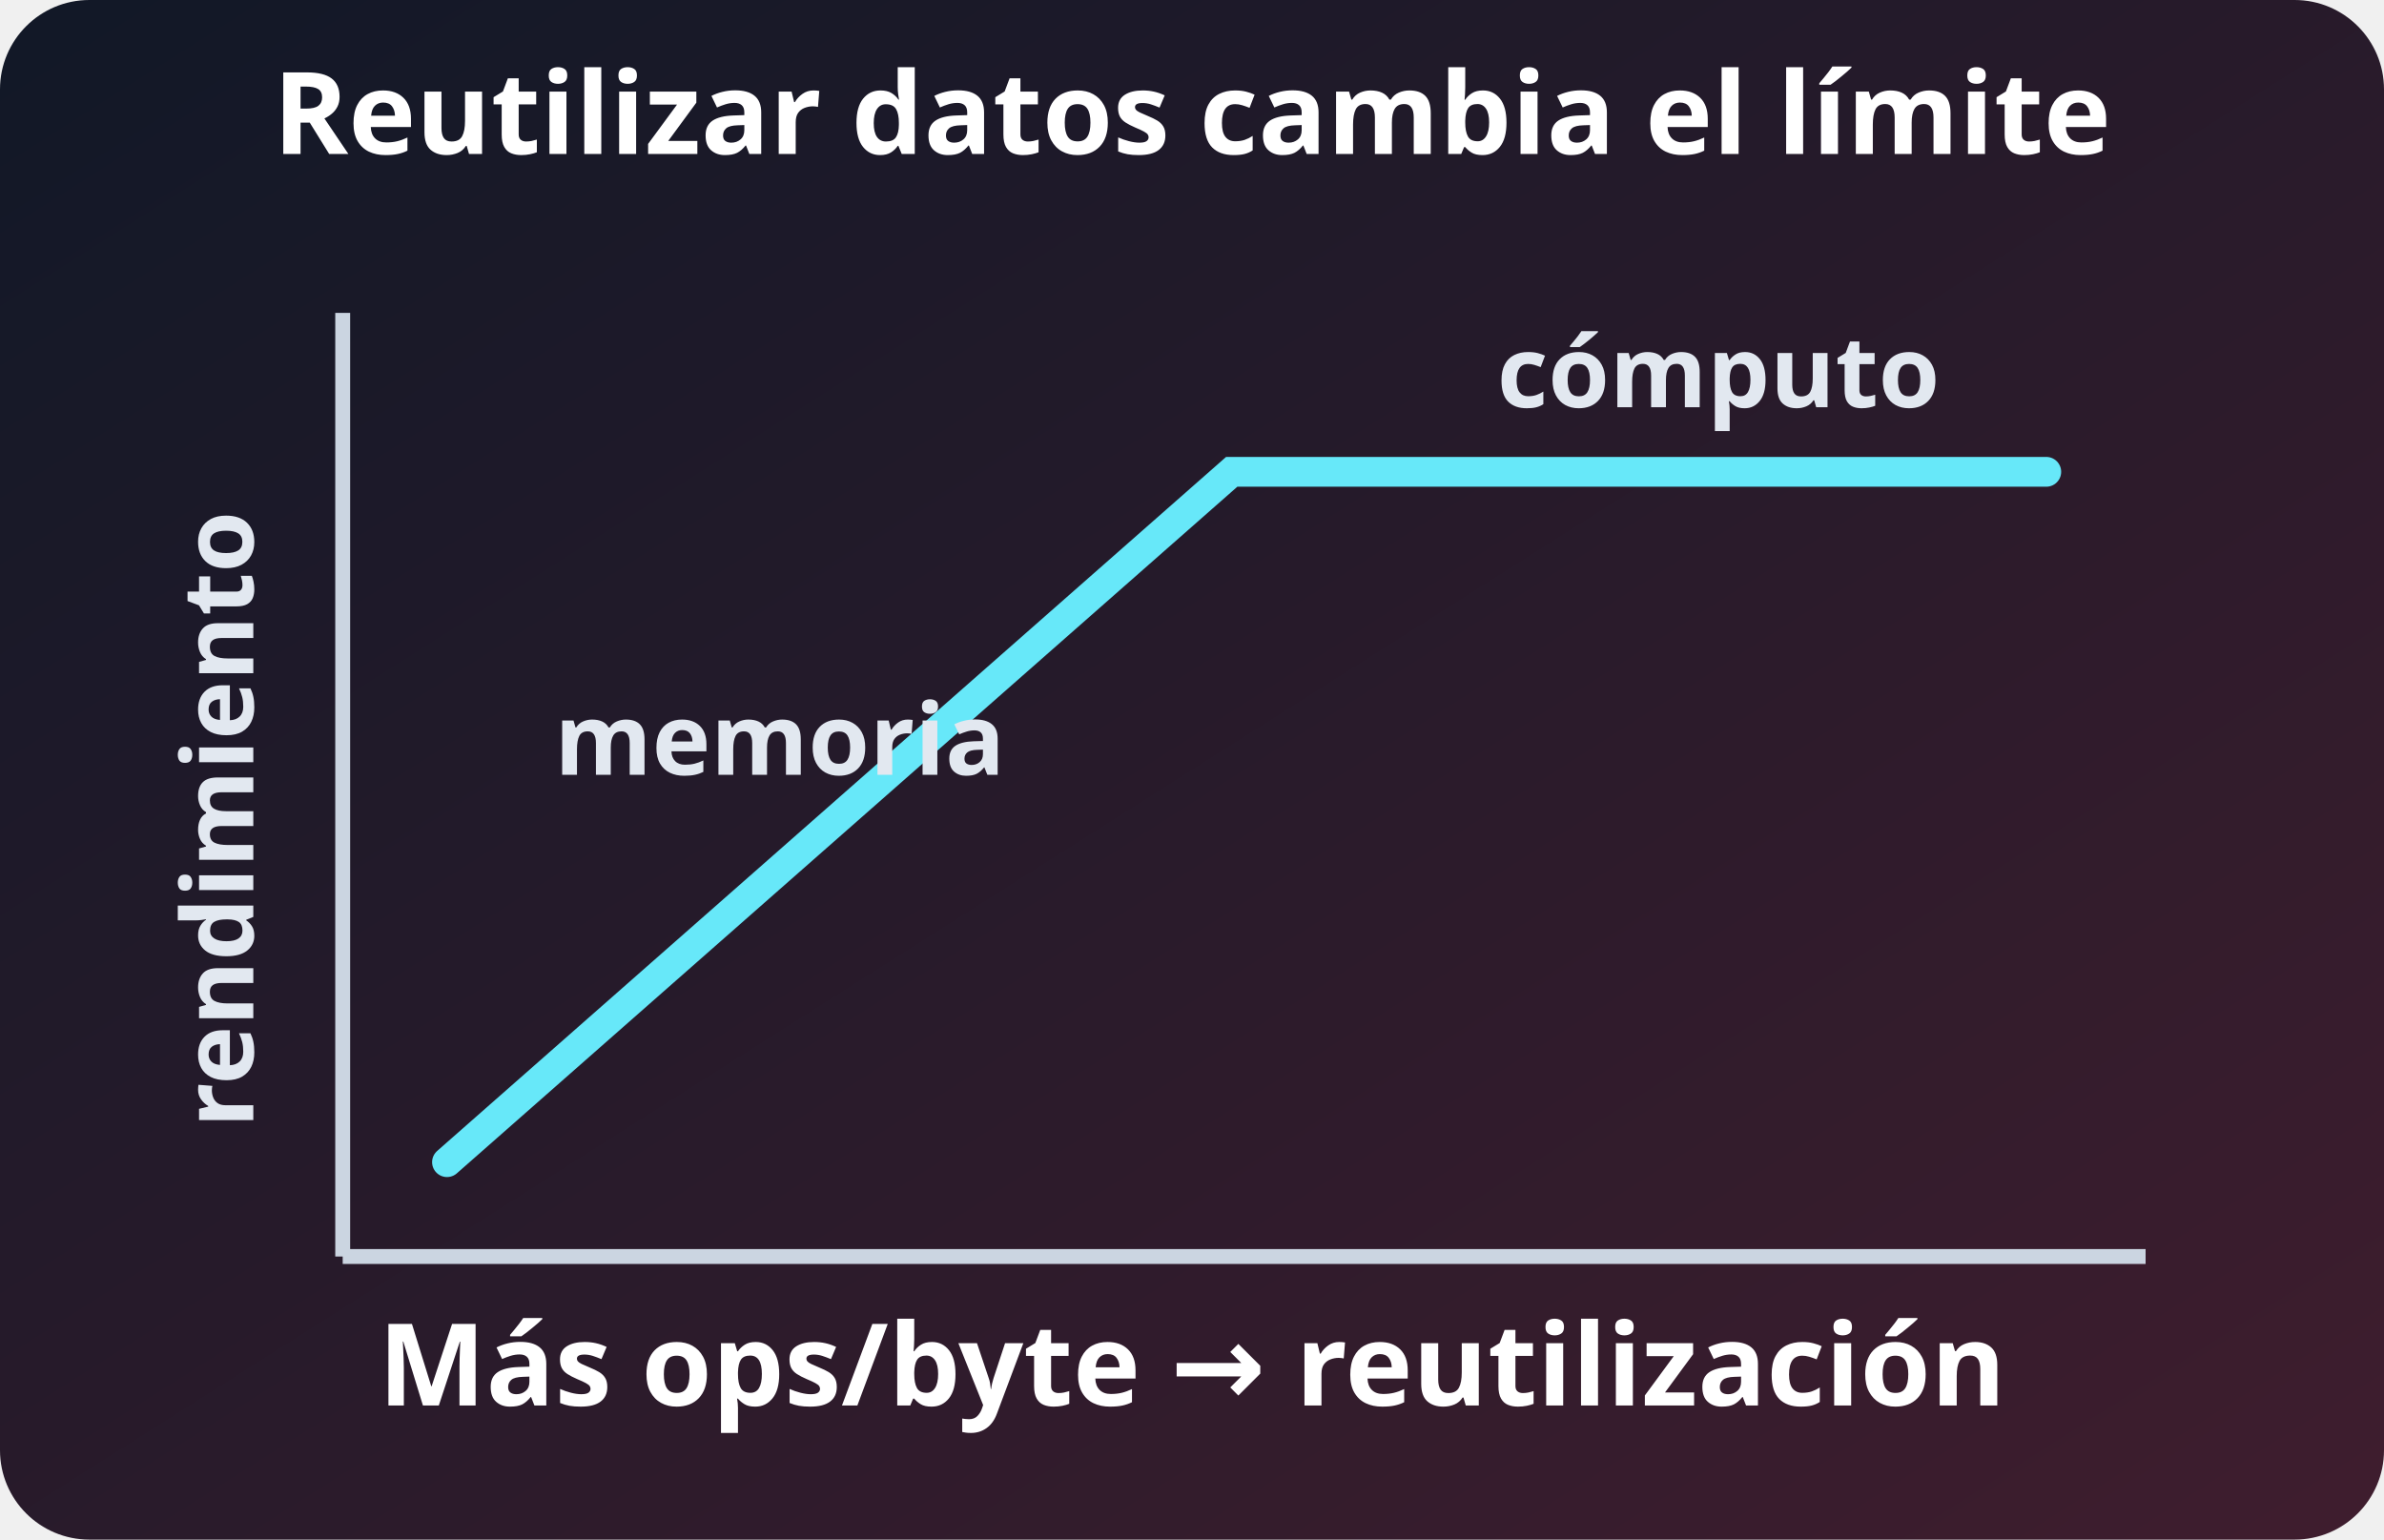
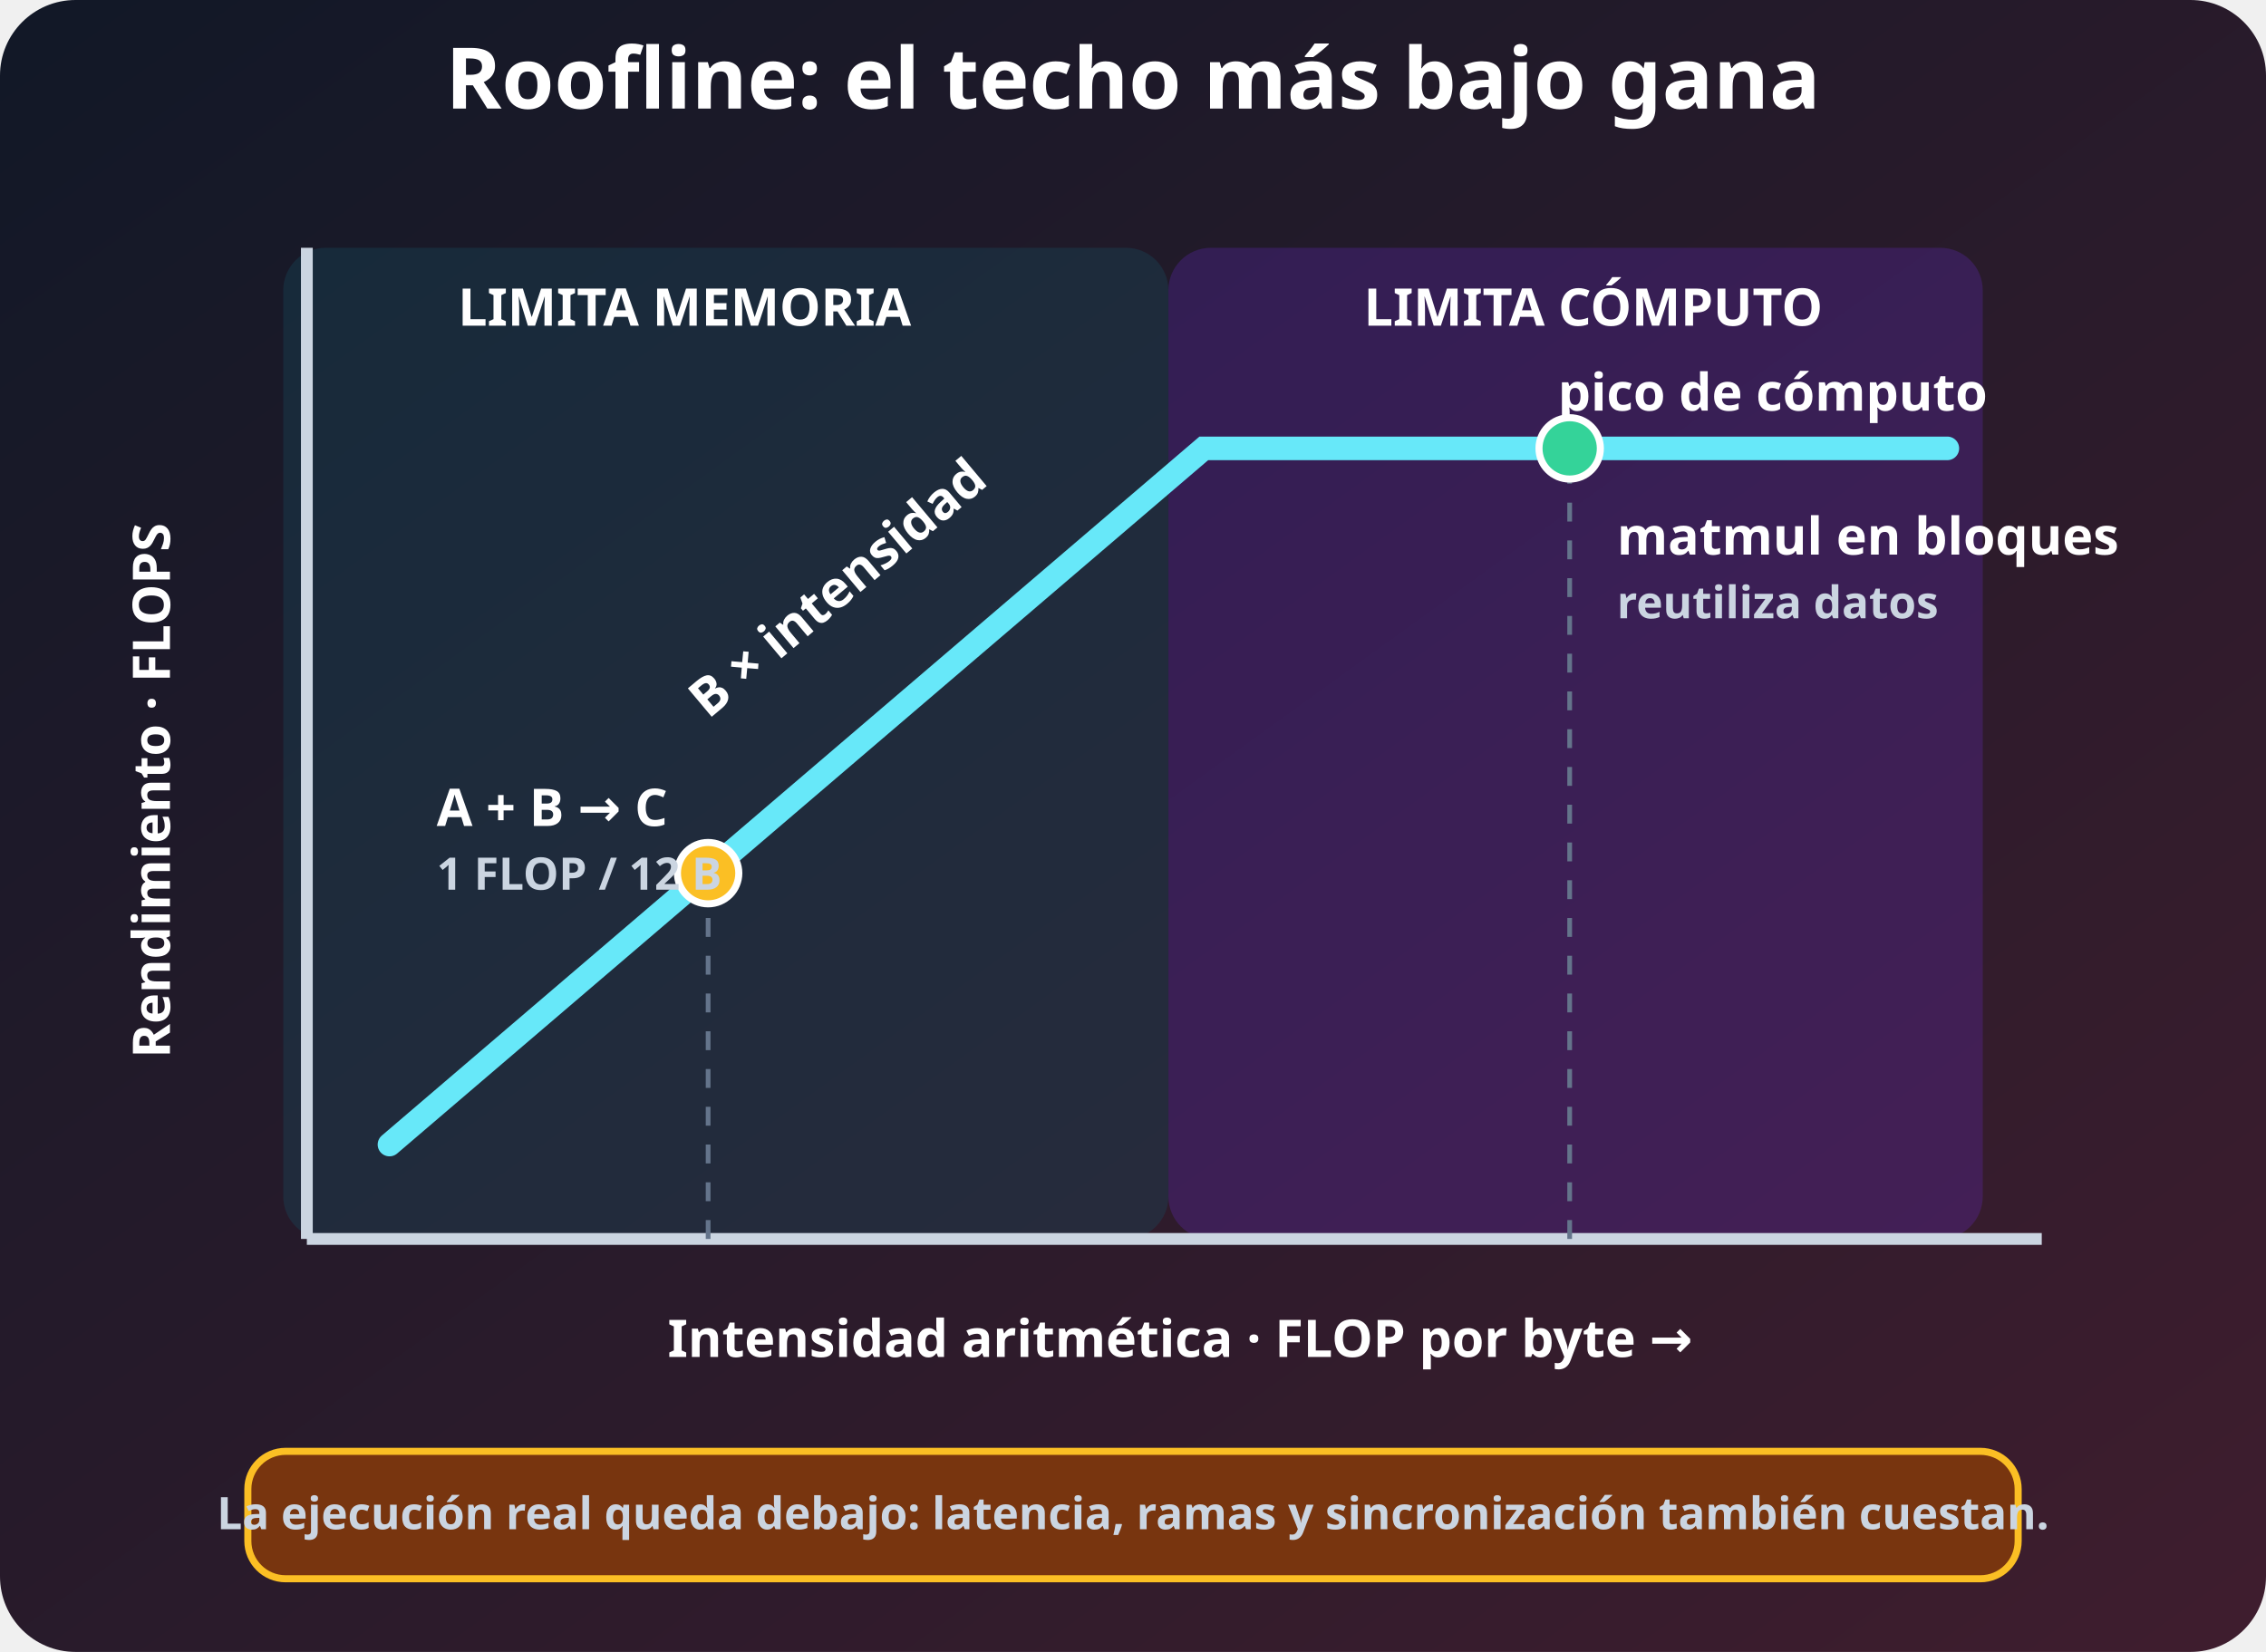
- <svg xmlns="http://www.w3.org/2000/svg" viewBox="0 0 960 620" role="img" aria-labelledby="roof-title roof-desc" preserveAspectRatio="xMidYMid meet">
+ <svg xmlns="http://www.w3.org/2000/svg" viewBox="0 0 960 700" role="img" aria-labelledby="roof-title roof-desc">
  <defs>
-     <linearGradient id="bg" x1="0" y1="0" x2="1" y2="1">
+     <linearGradient id="bg-roof" x1="0" y1="0" x2="1" y2="1">
      <stop stop-color="#111827" />
      <stop offset="1" stop-color="#3f1d2e" />
    </linearGradient>
  </defs>
-   <style>.head{font:700 46px system-ui,sans-serif;fill:#fff;text-anchor:middle}.label{font:700 40px system-ui,sans-serif;fill:#e2e8f0;text-anchor:middle}.axis{stroke:#cbd5e1;stroke-width:6}.line{fill:none;stroke:#67e8f9;stroke-width:12;stroke-linecap:round}</style>
-   <rect width="960" height="620" rx="36" fill="url(#bg)" />
-   <text x="480" y="62" class="head">Reutilizar datos cambia el límite</text>
-   <path d="M138 506H864M138 506V126" class="axis" />
-   <path d="M180 468L496 190H824" class="line" />
-   <text x="314" y="312" class="label" fill="#67e8f9">memoria</text>
-   <text x="692" y="164" class="label" fill="#fde68a">cómputo</text>
-   <text x="480" y="566" class="head">Más ops/byte → reutilización</text>
-   <text x="102" y="330" class="label" transform="rotate(-90 102 330)">rendimiento</text>
+   <style>.h{font:800 36px system-ui,sans-serif;fill:#fff;text-anchor:middle}.t{font:750 22px system-ui,sans-serif;fill:#fff}.s{font:600 19px system-ui,sans-serif;fill:#cbd5e1}.axis{stroke:#cbd5e1;stroke-width:5}.roof{fill:none;stroke:#67e8f9;stroke-width:10;stroke-linecap:round}.guide{stroke:#64748b;stroke-width:2;stroke-dasharray:8 8}.pt{stroke:#fff;stroke-width:3}</style>
+   <rect width="960" height="700" rx="32" fill="url(#bg-roof)" />
+   <text x="480" y="46" class="h">Roofline: el techo más bajo gana</text>
+   <rect x="120" y="105" width="375" height="420" rx="18" fill="#164e63" opacity=".32" />
+   <rect x="495" y="105" width="345" height="420" rx="18" fill="#6d28d9" opacity=".24" />
+   <text x="290" y="138" class="t" text-anchor="middle">LIMITA MEMORIA</text>
+   <text x="675" y="138" class="t" text-anchor="middle">LIMITA CÓMPUTO</text>
+   <path d="M130 525H865M130 525V105" class="axis" />
+   <path d="M165 485L510 190H825" class="roof" />
+   <text x="300" y="305" class="t" transform="rotate(-40 300 305)">B × intensidad</text>
+   <text x="660" y="174" class="t">pico de cómputo</text>
+   <line x1="300" y1="525" x2="300" y2="370" class="guide" />
+   <circle cx="300" cy="370" r="13" fill="#fbbf24" class="pt" />
+   <text x="185" y="350" class="t">A + B → C</text>
+   <text x="185" y="377" class="s">1 FLOP / 12 B</text>
+   <line x1="665" y1="525" x2="665" y2="190" class="guide" />
+   <circle cx="665" cy="190" r="13" fill="#34d399" class="pt" />
+   <text x="685" y="235" class="t">matmul en bloques</text>
+   <text x="685" y="262" class="s">reutiliza datos</text>
+   <text x="500" y="575" class="t" text-anchor="middle">Intensidad aritmética · FLOP por byte →</text>
+   <text x="72" y="335" class="t" transform="rotate(-90 72 335)" text-anchor="middle">Rendimiento · FLOPS</text>
+   <rect x="105" y="615" width="750" height="54" rx="16" fill="#78350f" stroke="#fbbf24" stroke-width="3" />
+   <text x="480" y="648" class="s" text-anchor="middle">La ejecución real queda debajo: latencia, ramas y sincronización también cuestan.</text>
</svg>
